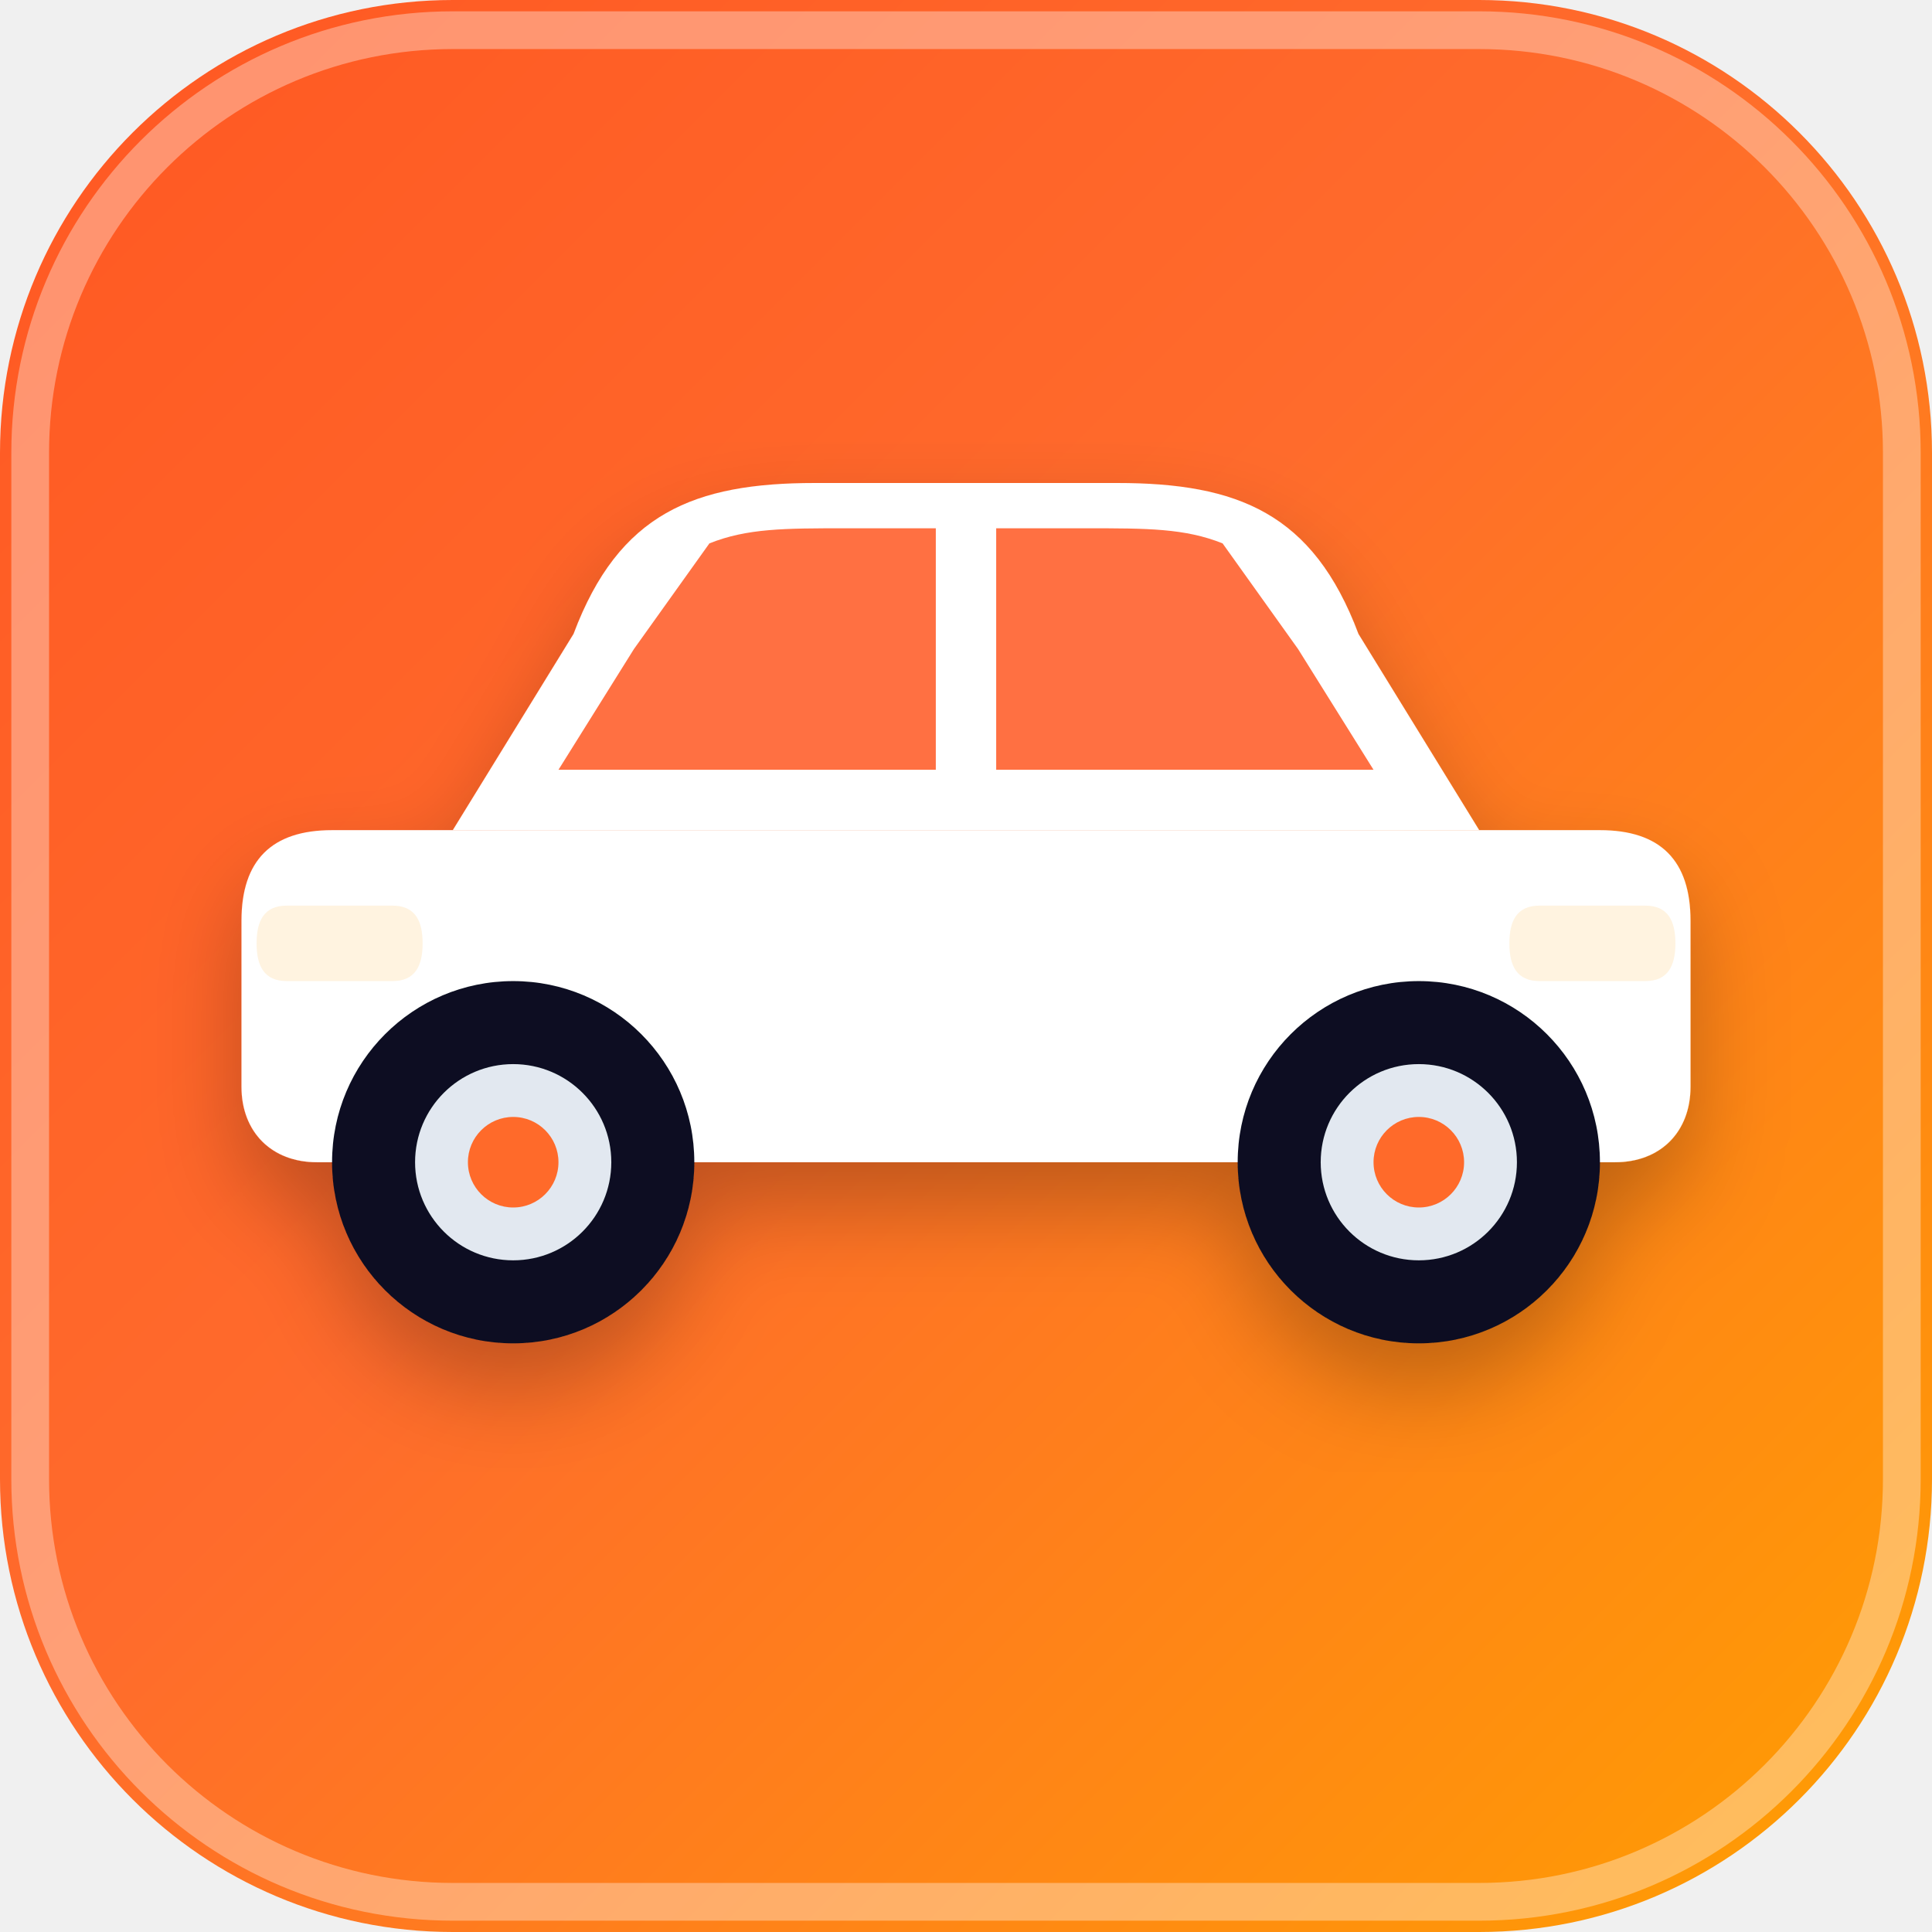
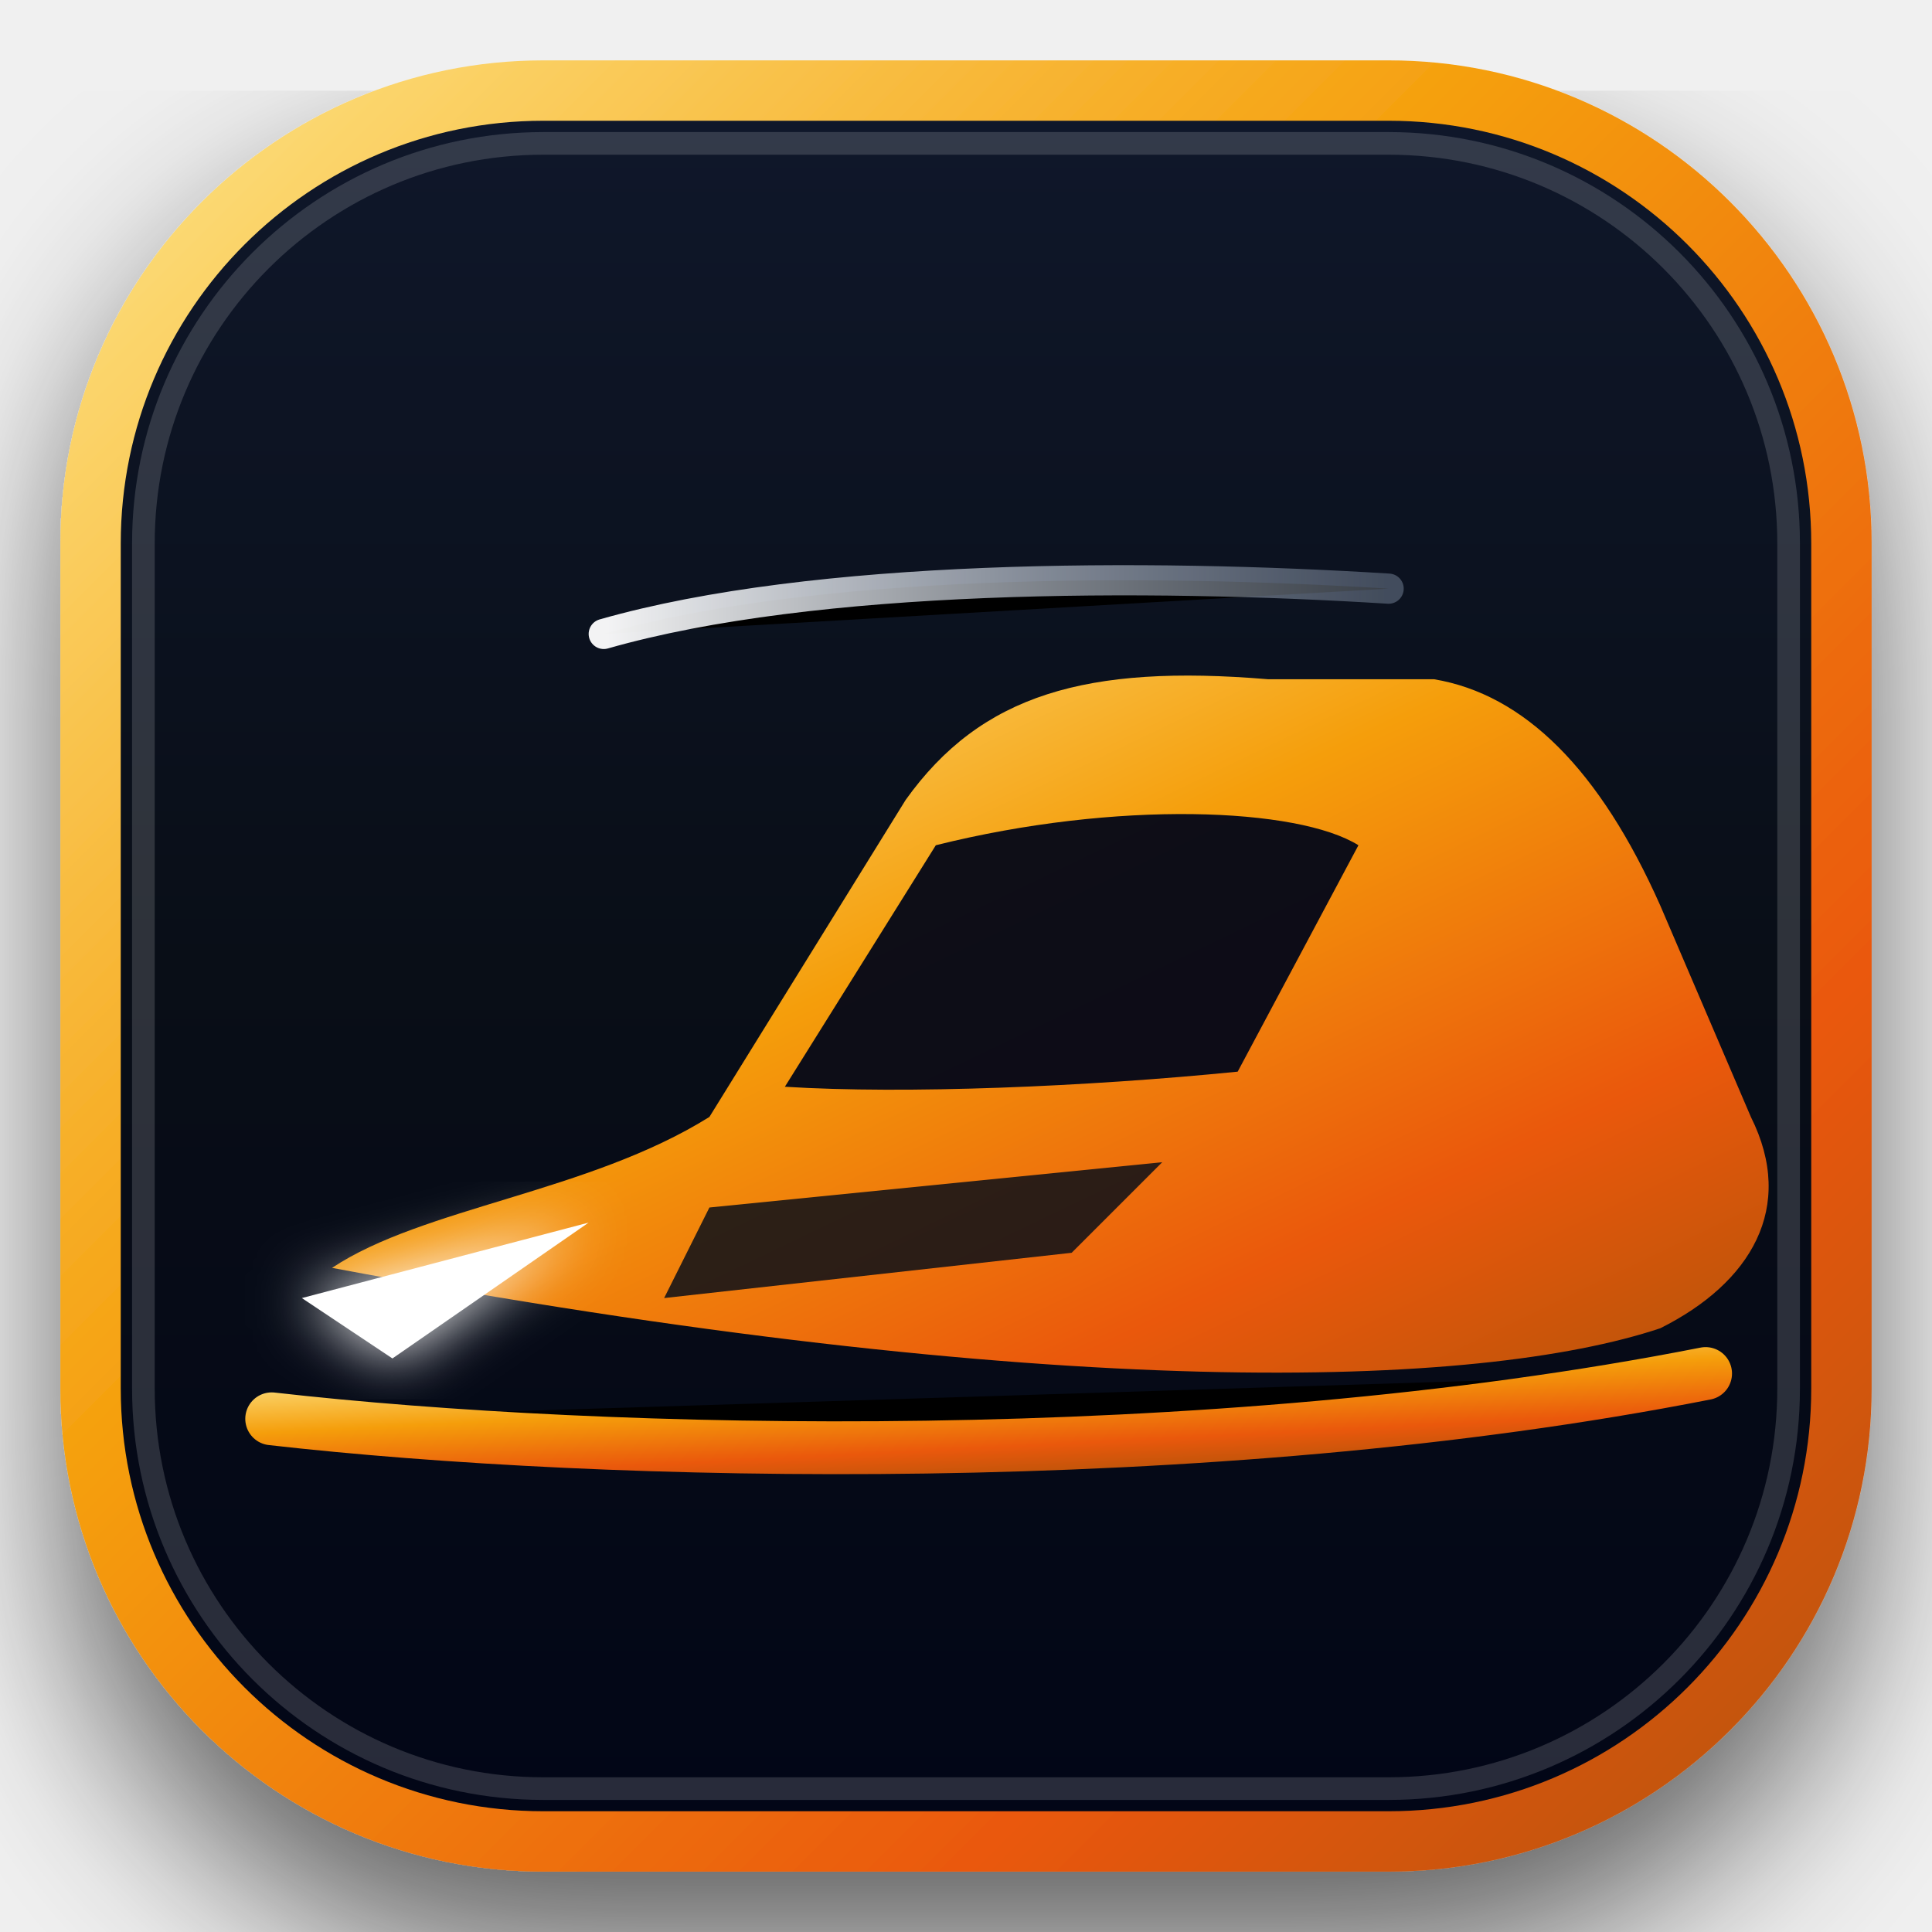
<svg xmlns="http://www.w3.org/2000/svg" viewBox="0 0 128 128" width="128" height="128">
  <defs>
-     <linearGradient id="scGradient" x1="0%" y1="0%" x2="100%" y2="100%">
-       <stop offset="0%" stop-color="#FF5722" />
-       <stop offset="45%" stop-color="#FF6B2C" />
-       <stop offset="100%" stop-color="#FFA000" />
+     <linearGradient id="crestGold" x1="0%" y1="0%" x2="100%" y2="100%">
+       <stop offset="0%" stop-color="#FDE68A" />
+       <stop offset="40%" stop-color="#F59E0B" />
+       <stop offset="75%" stop-color="#EA580C" />
+       <stop offset="100%" stop-color="#B45309" />
    </linearGradient>
-     <filter id="subtleShadow" x="-10%" y="-10%" width="120%" height="125%">
-       <feDropShadow dx="0" dy="3" stdDeviation="3" flood-color="#000000" flood-opacity="0.25" />
+     <linearGradient id="darkChrome" x1="0%" y1="0%" x2="0%" y2="100%">
+       <stop offset="0%" stop-color="#0F172A" />
+       <stop offset="50%" stop-color="#090E17" />
+       <stop offset="100%" stop-color="#020617" />
+     </linearGradient>
+     <linearGradient id="speedSilver" x1="0%" y1="0%" x2="100%" y2="0%">
+       <stop offset="0%" stop-color="#FFFFFF" stop-opacity="0.95" />
+       <stop offset="100%" stop-color="#94A3B8" stop-opacity="0.4" />
+     </linearGradient>
+     <filter id="badgeShadow" x="-20%" y="-20%" width="140%" height="140%">
+       <feDropShadow dx="0" dy="6" stdDeviation="6" flood-color="#000000" flood-opacity="0.6" />
+     </filter>
+     <filter id="headlightGlow" x="-30%" y="-30%" width="160%" height="160%">
+       <feGaussianBlur stdDeviation="2" result="blur" />
+       <feComposite in="SourceGraphic" in2="blur" operator="over" />
    </filter>
  </defs>
-   <rect width="128" height="128" rx="30" fill="url(#scGradient)" />
-   <rect x="2" y="2" width="124" height="124" rx="28" fill="none" stroke="#FFFFFF" stroke-width="2.5" stroke-opacity="0.35" />
-   <g filter="url(#subtleShadow)">
-     <path d="M38 42C41 34 46 32 54 32H74C82 32 87 34 90 42L98 55H30L38 42Z" fill="#FFFFFF" />
-     <path d="M42 43L47 36C49.5 35 52 35 56 35H62V51H37L42 43Z" fill="#FF5722" fill-opacity="0.85" />
-     <path d="M66 35H72C76 35 78.5 35 81 36L86 43L91 51H66V35Z" fill="#FF5722" fill-opacity="0.85" />
-     <path d="M22 55C18 55 16 57 16 61V72C16 75 18 77 21 77H24C24 71.5 28.5 67 34 67C39.5 67 44 71.5 44 77H84C84 71.5 88.5 67 94 67C99.5 67 104 71.5 104 77H107C110 77 112 75 112 72V61C112 57 110 55 106 55H22Z" fill="#FFFFFF" />
-     <path d="M19 60H26C27.5 60 28 61 28 62.5C28 64 27.5 65 26 65H19C17.5 65 17 64 17 62.5C17 61 17.5 60 19 60Z" fill="#FFF3E0" />
-     <path d="M109 60H102C100.5 60 100 61 100 62.5C100 64 100.5 65 102 65H109C110.5 65 111 64 111 62.5C111 61 110.5 60 109 60Z" fill="#FFF3E0" />
-     <circle cx="34" cy="77" r="12" fill="#0B1120" />
-     <circle cx="34" cy="77" r="6.5" fill="#E2E8F0" />
-     <circle cx="34" cy="77" r="3" fill="#FF6B2C" />
-     <circle cx="94" cy="77" r="12" fill="#0B1120" />
-     <circle cx="94" cy="77" r="6.5" fill="#E2E8F0" />
-     <circle cx="94" cy="77" r="3" fill="#FF6B2C" />
+   <rect x="4" y="4" width="120" height="120" rx="32" fill="url(#crestGold)" filter="url(#badgeShadow)" />
+   <rect x="8" y="8" width="112" height="112" rx="28" fill="url(#darkChrome)" />
+   <rect x="9.5" y="9.5" width="109" height="109" rx="26.5" fill="none" stroke="#FFFFFF" stroke-width="1.5" stroke-opacity="0.15" />
+   <g transform="translate(4, 8)">
+     <path d="M18 76C24 72 35 71 43 66L56 45C61 38 68 36 80 37H91C97 38 102 43 106 52L112 66C115 72 112 77 106 80C94 84 66 85 18 76Z" fill="url(#crestGold)" />
+     <path d="M58 48L48 64C56 64.5 68 64 78 63L86 48C82 45.5 70 45 58 48Z" fill="#020617" opacity="0.95" />
+     <path d="M16 78L35 73L22 82L16 78Z" fill="#FFFFFF" filter="url(#headlightGlow)" />
+     <path d="M43 72L73 69L67 75L40 78L43 72Z" fill="#090E17" opacity="0.85" />
+     <path d="M14 86C36 88.5 76 89.5 109 83" stroke="url(#crestGold)" stroke-width="3.5" stroke-linecap="round" />
+     <path d="M36 34C50 30 72 30 88 31" stroke="url(#speedSilver)" stroke-width="2" stroke-linecap="round" />
  </g>
</svg>
